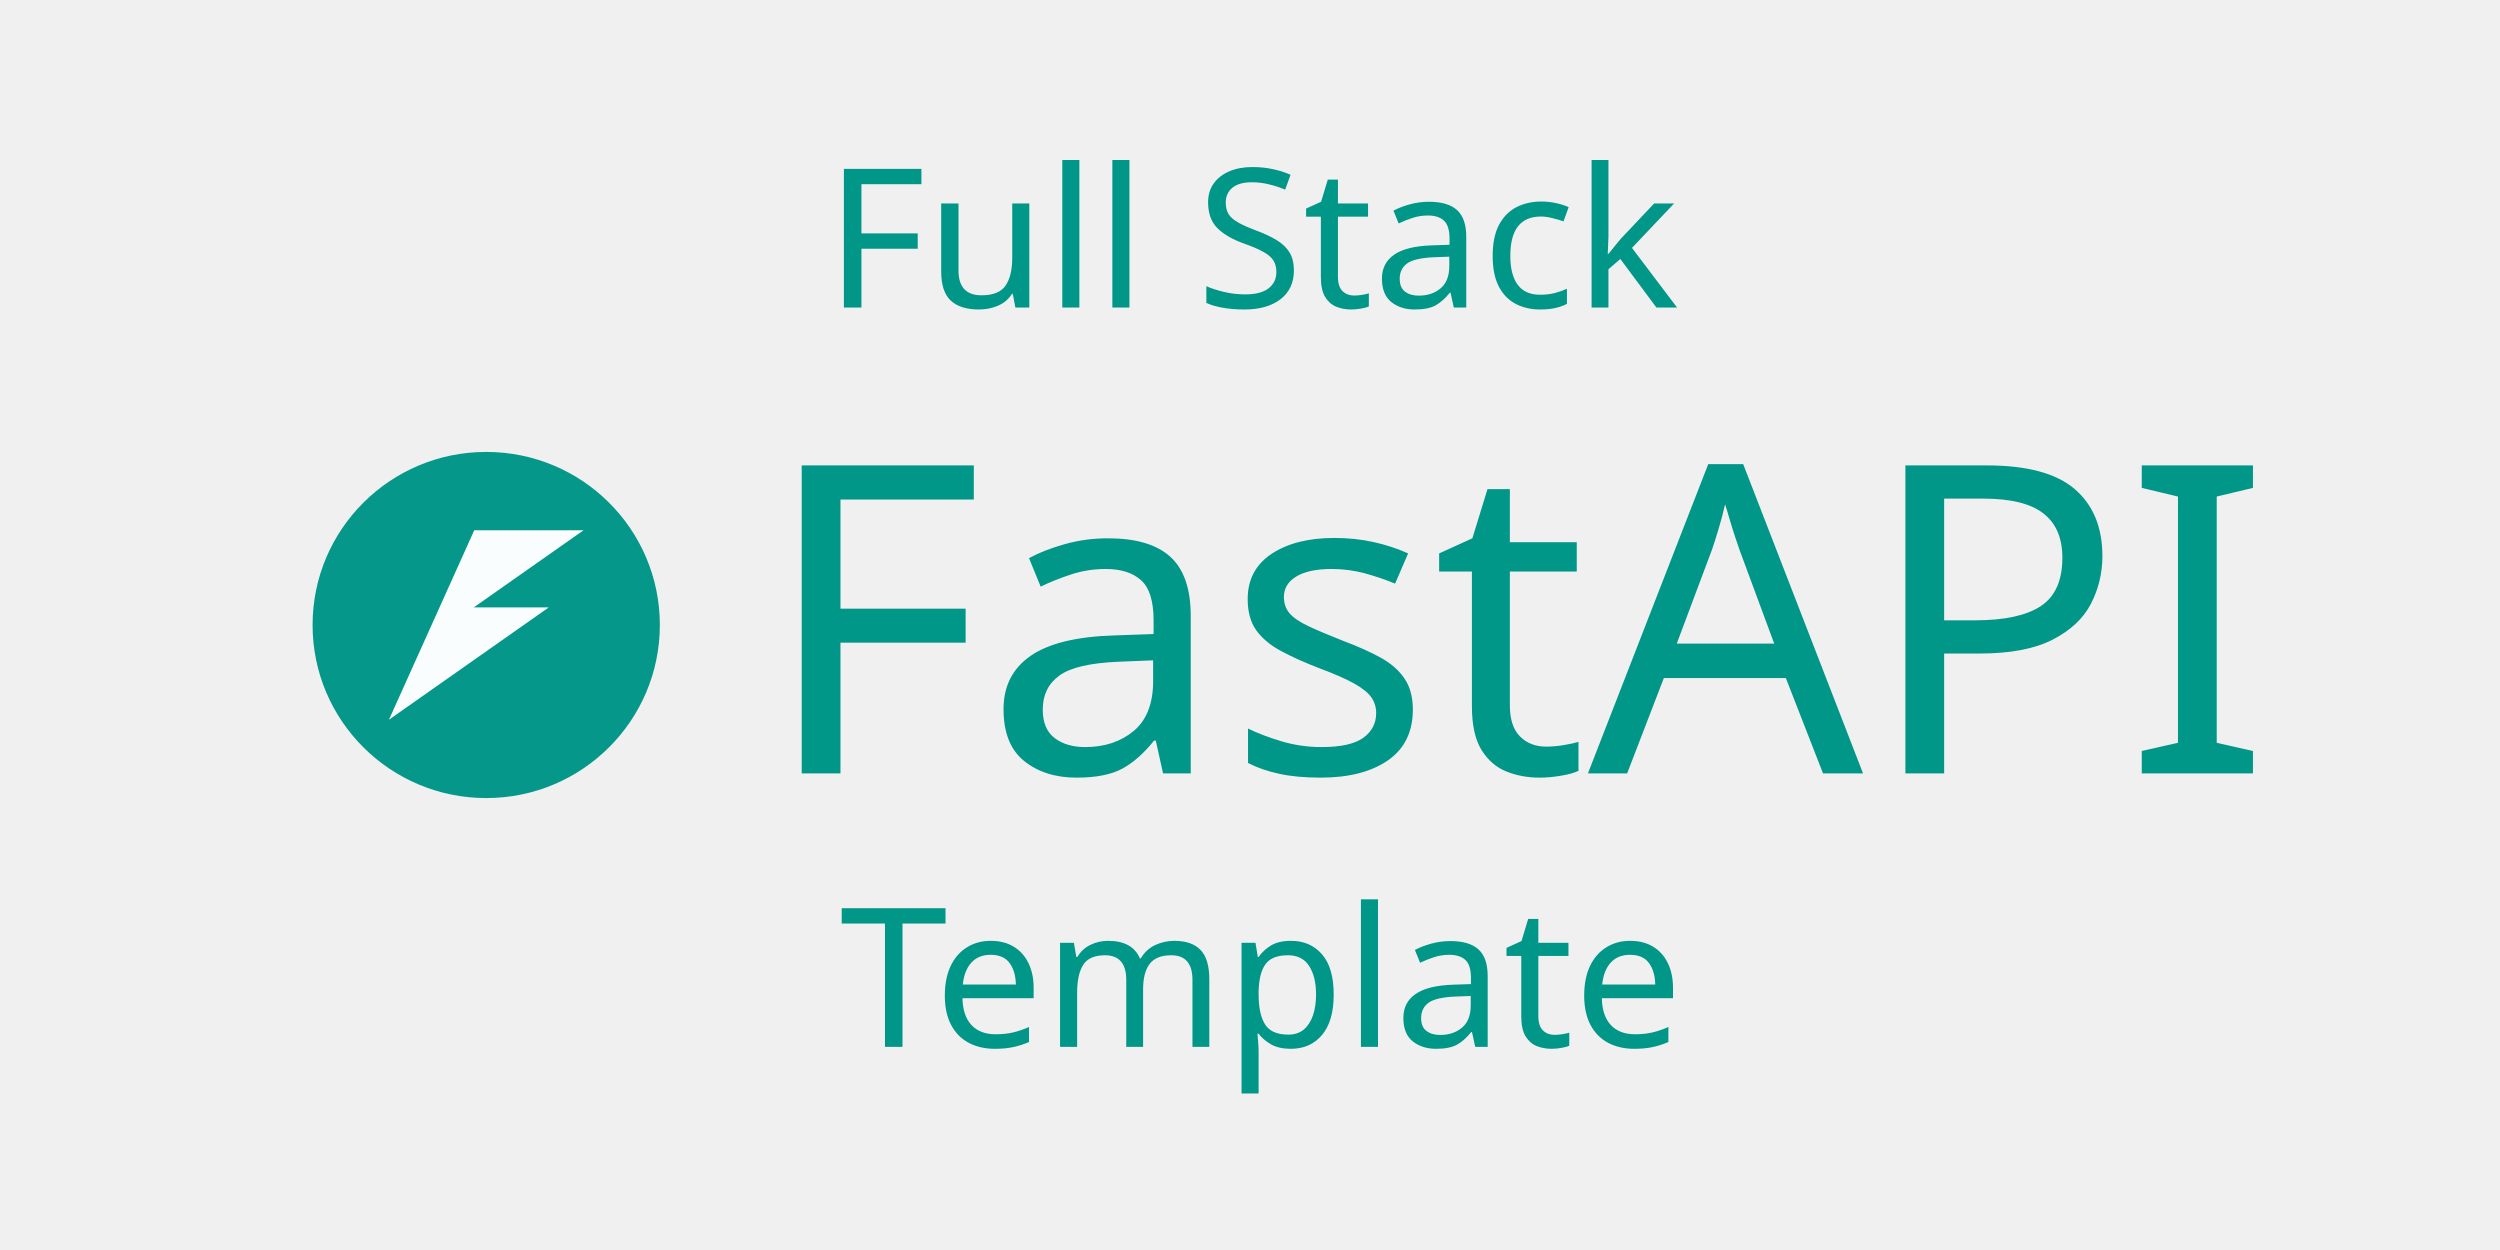
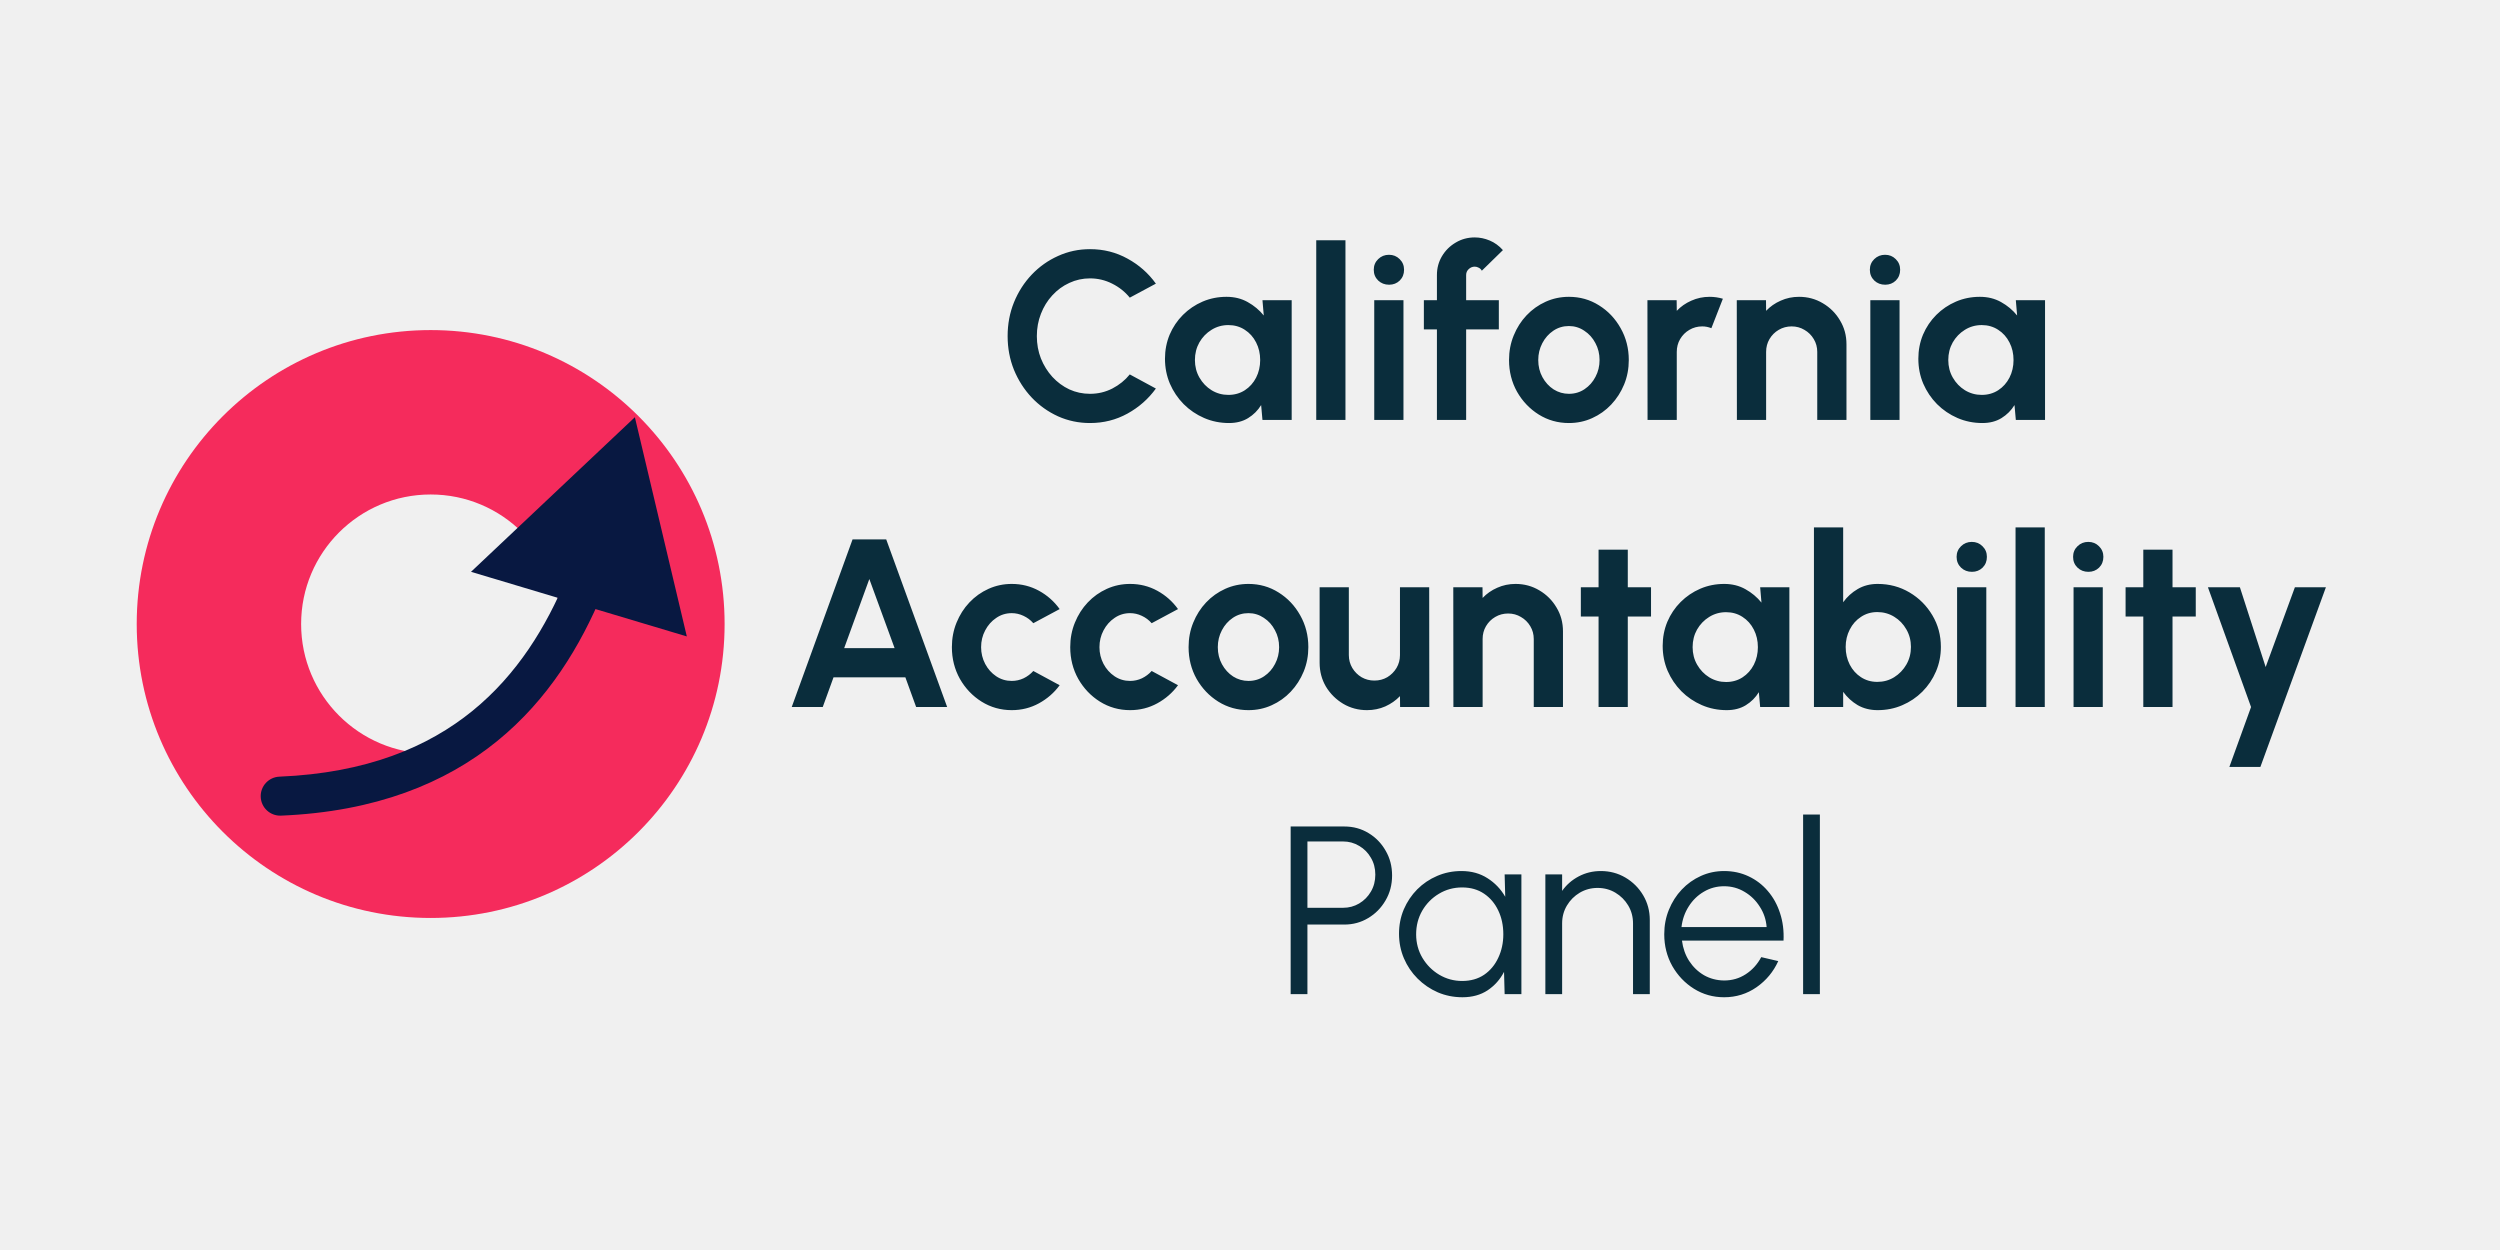
- <svg xmlns="http://www.w3.org/2000/svg" id="svg8" version="1.1" viewBox="0 0 338.667 169.333" height="169.333mm" width="338.667mm">
-   <defs id="defs2" />
-   <g id="g1">
-     <g id="g2106" transform="matrix(0.7077499,0,0,0.7054611,-616.8027,204.0467)">
-       <circle style="fill:#009688;fill-opacity:0.98;stroke:none;stroke-width:0.141;stop-color:#000000" id="path875-5-9-7-3-2-3-9-9-8-0-0-5-87-7" cx="964.562" cy="-169.223" r="33.234" />
-       <path id="rect1249-6-3-4-4-3-6-6-1-2" style="fill:#ffffff;fill-opacity:0.98;stroke:none;stroke-width:0.147;stop-color:#000000" d="m 962.269,-187.408 -6.644,14.804 -3.036,6.764 -6.645,14.804 30.591,-21.568 h -14.353 l 20.997,-14.804 z" />
-     </g>
-     <text id="text979-3" y="104.765" x="102.934" style="font-style:normal;font-weight:normal;font-size:58.426px;line-height:1.25;font-family:sans-serif;letter-spacing:0px;word-spacing:0px;fill:#009688;fill-opacity:1;stroke:none;stroke-width:1.461" xml:space="preserve">
-       <tspan style="font-style:normal;font-variant:normal;font-weight:normal;font-stretch:normal;font-family:Ubuntu;-inkscape-font-specification:Ubuntu;fill:#009688;fill-opacity:1;stroke-width:1.461" y="104.765" x="102.934" id="tspan977-7">FastAPI</tspan>
-     </text>
+ <svg xmlns="http://www.w3.org/2000/svg" width="1280" height="640" viewBox="0 0 1280 640" fill="none">
+   <g clip-path="url(#clip0_25_161)">
+     <path d="M371 319.5C371 402.619 303.619 470 220.5 470C137.381 470 70 402.619 70 319.5C70 236.381 137.381 169 220.5 169C303.619 169 371 236.381 371 319.5ZM154.176 319.5C154.176 356.13 183.87 385.824 220.5 385.824C257.13 385.824 286.824 356.13 286.824 319.5C286.824 282.87 257.13 253.176 220.5 253.176C183.87 253.176 154.176 282.87 154.176 319.5Z" fill="#F52B5C" />
+     <path d="M143.055 397.648C137.543 397.876 133.26 402.53 133.489 408.042C133.718 413.554 138.371 417.837 143.883 417.608L143.469 407.628L143.055 397.648ZM325.051 213.617L241.155 292.771L351.652 325.85L325.051 213.617ZM143.469 407.628L143.883 417.608C192.394 415.596 228.075 400.949 254.52 379.458C280.834 358.072 297.324 330.465 308.495 303.566L299.27 299.735L290.045 295.904C279.649 320.935 264.822 345.342 241.92 363.954C219.148 382.461 187.712 395.795 143.055 397.648L143.469 407.628Z" fill="#081841" />
+     <path d="M558.088 216.594C552.284 216.594 546.827 215.45 541.718 213.161C536.608 210.831 532.112 207.622 528.229 203.534C524.387 199.447 521.362 194.726 519.155 189.371C516.988 183.976 515.905 178.212 515.905 172.081C515.905 165.909 516.988 160.145 519.155 154.791C521.362 149.395 524.387 144.674 528.229 140.627C532.112 136.54 536.608 133.351 541.718 131.062C546.827 128.733 552.284 127.568 558.088 127.568C565.037 127.568 571.434 129.182 577.279 132.411C583.125 135.6 587.968 139.871 591.811 145.226L578.444 152.399C576.033 149.415 573.028 147.024 569.431 145.226C565.875 143.427 562.094 142.528 558.088 142.528C554.328 142.528 550.792 143.305 547.481 144.858C544.17 146.37 541.268 148.496 538.775 151.234C536.281 153.932 534.34 157.08 532.95 160.677C531.56 164.233 530.865 168.034 530.865 172.081C530.865 176.168 531.56 179.99 532.95 183.546C534.381 187.103 536.343 190.25 538.836 192.989C541.33 195.686 544.211 197.812 547.481 199.365C550.792 200.878 554.328 201.634 558.088 201.634C562.176 201.634 565.977 200.734 569.493 198.936C573.049 197.097 576.033 194.685 578.444 191.701L591.811 198.936C587.968 204.25 583.125 208.521 577.279 211.75C571.434 214.98 565.037 216.594 558.088 216.594ZM646.378 153.687H661.339V215H646.378L645.704 207.397C644.028 210.136 641.8 212.364 639.021 214.08C636.282 215.756 633.032 216.594 629.272 216.594C624.735 216.594 620.484 215.736 616.519 214.019C612.554 212.302 609.059 209.931 606.034 206.907C603.05 203.882 600.7 200.387 598.983 196.422C597.307 192.457 596.469 188.206 596.469 183.669C596.469 179.295 597.267 175.187 598.861 171.345C600.496 167.503 602.764 164.131 605.666 161.228C608.569 158.326 611.92 156.058 615.722 154.423C619.523 152.788 623.611 151.97 627.984 151.97C632.031 151.97 635.649 152.869 638.837 154.668C642.066 156.466 644.805 158.755 647.053 161.535L646.378 153.687ZM628.904 202.186C632.092 202.186 634.913 201.388 637.365 199.794C639.818 198.2 641.739 196.054 643.129 193.356C644.518 190.618 645.213 187.613 645.213 184.343C645.213 181.033 644.518 178.028 643.129 175.33C641.739 172.592 639.797 170.425 637.304 168.831C634.851 167.237 632.051 166.44 628.904 166.44C625.757 166.44 622.875 167.258 620.259 168.893C617.684 170.487 615.62 172.633 614.066 175.33C612.554 178.028 611.798 181.033 611.798 184.343C611.798 187.654 612.574 190.659 614.128 193.356C615.681 196.054 617.745 198.2 620.32 199.794C622.936 201.388 625.798 202.186 628.904 202.186ZM673.916 215V123.03H688.876V215H673.916ZM703.614 153.687H718.574V215H703.614V153.687ZM711.217 145.778C709.01 145.778 707.15 145.062 705.637 143.632C704.125 142.16 703.369 140.321 703.369 138.113C703.369 135.947 704.125 134.128 705.637 132.657C707.15 131.185 708.989 130.449 711.156 130.449C713.322 130.449 715.141 131.185 716.612 132.657C718.125 134.128 718.881 135.947 718.881 138.113C718.881 140.321 718.145 142.16 716.674 143.632C715.202 145.062 713.383 145.778 711.217 145.778ZM750.664 140.811V153.687H767.403V168.647H750.664V215H735.704V168.647H729.021V153.687H735.704V140.811C735.704 137.296 736.562 134.087 738.279 131.185C740.037 128.242 742.387 125.912 745.33 124.195C748.273 122.438 751.523 121.559 755.079 121.559C757.654 121.559 760.209 122.09 762.743 123.153C765.277 124.216 767.525 125.851 769.487 128.058L758.696 138.604C758.328 137.909 757.797 137.398 757.102 137.071C756.448 136.703 755.774 136.519 755.079 136.519C753.893 136.519 752.851 136.948 751.952 137.807C751.093 138.624 750.664 139.626 750.664 140.811ZM803.281 216.594C797.641 216.594 792.49 215.143 787.83 212.241C783.212 209.339 779.512 205.456 776.733 200.591C773.994 195.686 772.625 190.27 772.625 184.343C772.625 179.847 773.422 175.657 775.016 171.774C776.61 167.85 778.797 164.417 781.577 161.474C784.397 158.49 787.667 156.16 791.387 154.484C795.106 152.808 799.071 151.97 803.281 151.97C808.922 151.97 814.052 153.421 818.671 156.323C823.331 159.226 827.03 163.129 829.769 168.034C832.548 172.939 833.938 178.376 833.938 184.343C833.938 188.799 833.141 192.968 831.547 196.851C829.953 200.734 827.745 204.168 824.925 207.152C822.145 210.095 818.896 212.404 815.176 214.08C811.497 215.756 807.532 216.594 803.281 216.594ZM803.281 201.634C806.265 201.634 808.943 200.837 811.313 199.243C813.684 197.648 815.544 195.543 816.893 192.927C818.283 190.311 818.977 187.45 818.977 184.343C818.977 181.155 818.262 178.253 816.832 175.637C815.442 172.98 813.541 170.875 811.129 169.322C808.759 167.728 806.143 166.931 803.281 166.931C800.338 166.931 797.681 167.728 795.311 169.322C792.94 170.916 791.06 173.041 789.67 175.698C788.28 178.355 787.585 181.237 787.585 184.343C787.585 187.573 788.301 190.495 789.731 193.111C791.162 195.727 793.062 197.812 795.433 199.365C797.845 200.878 800.461 201.634 803.281 201.634ZM843.546 215L843.484 153.687H858.445L858.506 159.144C860.591 156.937 863.084 155.199 865.986 153.932C868.889 152.624 872.016 151.97 875.367 151.97C877.615 151.97 879.864 152.297 882.112 152.951L876.226 168.034C874.672 167.421 873.119 167.114 871.566 167.114C869.154 167.114 866.947 167.707 864.944 168.893C862.982 170.037 861.408 171.611 860.223 173.614C859.078 175.576 858.506 177.763 858.506 180.174V215H843.546ZM945.393 176.25V215H930.432V180.174C930.432 177.763 929.839 175.576 928.654 173.614C927.469 171.611 925.875 170.037 923.872 168.893C921.91 167.707 919.723 167.114 917.311 167.114C914.9 167.114 912.692 167.707 910.689 168.893C908.727 170.037 907.154 171.611 905.968 173.614C904.824 175.576 904.251 177.763 904.251 180.174V215H889.291L889.23 153.687H904.19L904.251 159.144C906.336 156.937 908.83 155.199 911.732 153.932C914.634 152.624 917.761 151.97 921.113 151.97C925.568 151.97 929.635 153.074 933.314 155.281C936.993 157.447 939.915 160.37 942.082 164.049C944.289 167.687 945.393 171.754 945.393 176.25ZM957.608 153.687H972.569V215H957.608V153.687ZM965.211 145.778C963.004 145.778 961.144 145.062 959.632 143.632C958.119 142.16 957.363 140.321 957.363 138.113C957.363 135.947 958.119 134.128 959.632 132.657C961.144 131.185 962.983 130.449 965.15 130.449C967.316 130.449 969.135 131.185 970.607 132.657C972.119 134.128 972.875 135.947 972.875 138.113C972.875 140.321 972.139 142.16 970.668 143.632C969.196 145.062 967.377 145.778 965.211 145.778ZM1032.1 153.687H1047.06V215H1032.1L1031.43 207.397C1029.75 210.136 1027.52 212.364 1024.74 214.08C1022 215.756 1018.75 216.594 1014.99 216.594C1010.46 216.594 1006.21 215.736 1002.24 214.019C998.275 212.302 994.781 209.931 991.756 206.907C988.772 203.882 986.422 200.387 984.705 196.422C983.029 192.457 982.191 188.206 982.191 183.669C982.191 179.295 982.988 175.187 984.582 171.345C986.217 167.503 988.486 164.131 991.388 161.228C994.29 158.326 997.642 156.058 1001.44 154.423C1005.24 152.788 1009.33 151.97 1013.71 151.97C1017.75 151.97 1021.37 152.869 1024.56 154.668C1027.79 156.466 1030.53 158.755 1032.77 161.535L1032.1 153.687ZM1014.63 202.186C1017.81 202.186 1020.63 201.388 1023.09 199.794C1025.54 198.2 1027.46 196.054 1028.85 193.356C1030.24 190.618 1030.93 187.613 1030.93 184.343C1030.93 181.033 1030.24 178.028 1028.85 175.33C1027.46 172.592 1025.52 170.425 1023.03 168.831C1020.57 167.237 1017.77 166.44 1014.63 166.44C1011.48 166.44 1008.6 167.258 1005.98 168.893C1003.41 170.487 1001.34 172.633 999.788 175.33C998.275 178.028 997.519 181.033 997.519 184.343C997.519 187.654 998.296 190.659 999.849 193.356C1001.4 196.054 1003.47 198.2 1006.04 199.794C1008.66 201.388 1011.52 202.186 1014.63 202.186Z" fill="#0A2D3C" />
+     <path d="M436.511 276.162H453.74L484.948 362H469.068L463.55 346.794H426.762L421.244 362H405.364L436.511 276.162ZM432.219 331.834H458.032L445.095 296.456L432.219 331.834ZM529.058 343.545L542.547 350.841C539.727 354.683 536.191 357.769 531.94 360.099C527.689 362.429 523.05 363.594 518.022 363.594C512.381 363.594 507.231 362.143 502.571 359.241C497.952 356.339 494.253 352.456 491.473 347.591C488.735 342.686 487.366 337.27 487.366 331.343C487.366 326.847 488.163 322.657 489.757 318.774C491.351 314.85 493.538 311.417 496.317 308.474C499.138 305.49 502.408 303.16 506.127 301.484C509.847 299.808 513.812 298.97 518.022 298.97C523.05 298.97 527.689 300.135 531.94 302.465C536.191 304.795 539.727 307.922 542.547 311.846L529.058 319.081C527.628 317.446 525.931 316.179 523.969 315.279C522.048 314.38 520.066 313.931 518.022 313.931C515.079 313.931 512.422 314.748 510.051 316.383C507.681 317.977 505.8 320.103 504.411 322.76C503.021 325.376 502.326 328.237 502.326 331.343C502.326 334.409 503.021 337.27 504.411 339.927C505.8 342.543 507.681 344.648 510.051 346.243C512.422 347.837 515.079 348.634 518.022 348.634C520.148 348.634 522.171 348.184 524.092 347.285C526.013 346.345 527.669 345.098 529.058 343.545ZM589.653 343.545L603.142 350.841C600.321 354.683 596.786 357.769 592.535 360.099C588.284 362.429 583.644 363.594 578.617 363.594C572.976 363.594 567.826 362.143 563.166 359.241C558.547 356.339 554.848 352.456 552.068 347.591C549.329 342.686 547.96 337.27 547.96 331.343C547.96 326.847 548.757 322.657 550.351 318.774C551.945 314.85 554.132 311.417 556.912 308.474C559.732 305.49 563.002 303.16 566.722 301.484C570.442 299.808 574.406 298.97 578.617 298.97C583.644 298.97 588.284 300.135 592.535 302.465C596.786 304.795 600.321 307.922 603.142 311.846L589.653 319.081C588.222 317.446 586.526 316.179 584.564 315.279C582.643 314.38 580.66 313.931 578.617 313.931C575.674 313.931 573.017 314.748 570.646 316.383C568.275 317.977 566.395 320.103 565.005 322.76C563.615 325.376 562.92 328.237 562.92 331.343C562.92 334.409 563.615 337.27 565.005 339.927C566.395 342.543 568.275 344.648 570.646 346.243C573.017 347.837 575.674 348.634 578.617 348.634C580.742 348.634 582.765 348.184 584.687 347.285C586.608 346.345 588.263 345.098 589.653 343.545ZM639.211 363.594C633.57 363.594 628.42 362.143 623.76 359.241C619.141 356.339 615.442 352.456 612.663 347.591C609.924 342.686 608.555 337.27 608.555 331.343C608.555 326.847 609.352 322.657 610.946 318.774C612.54 314.85 614.727 311.417 617.506 308.474C620.327 305.49 623.597 303.16 627.316 301.484C631.036 299.808 635.001 298.97 639.211 298.97C644.852 298.97 649.982 300.421 654.601 303.323C659.261 306.226 662.96 310.129 665.698 315.034C668.478 319.939 669.868 325.376 669.868 331.343C669.868 335.799 669.071 339.968 667.476 343.851C665.882 347.734 663.675 351.168 660.855 354.152C658.075 357.095 654.826 359.404 651.106 361.08C647.427 362.756 643.462 363.594 639.211 363.594ZM639.211 348.634C642.195 348.634 644.872 347.837 647.243 346.243C649.614 344.648 651.474 342.543 652.823 339.927C654.212 337.311 654.907 334.45 654.907 331.343C654.907 328.155 654.192 325.253 652.761 322.637C651.372 319.98 649.471 317.875 647.059 316.322C644.688 314.728 642.072 313.931 639.211 313.931C636.268 313.931 633.611 314.728 631.24 316.322C628.87 317.916 626.989 320.041 625.6 322.698C624.21 325.355 623.515 328.237 623.515 331.343C623.515 334.573 624.23 337.495 625.661 340.111C627.092 342.727 628.992 344.812 631.363 346.365C633.775 347.878 636.391 348.634 639.211 348.634ZM675.645 339.314V300.687H690.605V335.39C690.605 337.802 691.198 340.009 692.383 342.012C693.568 343.974 695.142 345.548 697.104 346.733C699.107 347.878 701.294 348.45 703.665 348.45C706.117 348.45 708.324 347.878 710.286 346.733C712.248 345.548 713.822 343.974 715.008 342.012C716.193 340.009 716.786 337.802 716.786 335.39V300.687H731.746L731.807 362H716.847L716.786 356.421C714.66 358.628 712.146 360.385 709.244 361.693C706.342 362.961 703.235 363.594 699.925 363.594C695.469 363.594 691.402 362.511 687.723 360.345C684.044 358.137 681.101 355.215 678.894 351.577C676.728 347.898 675.645 343.81 675.645 339.314ZM800.243 323.25V362H785.283V327.174C785.283 324.763 784.69 322.576 783.505 320.614C782.319 318.611 780.725 317.037 778.722 315.893C776.76 314.707 774.574 314.114 772.162 314.114C769.75 314.114 767.543 314.707 765.54 315.893C763.578 317.037 762.004 318.611 760.819 320.614C759.674 322.576 759.102 324.763 759.102 327.174V362H744.142L744.08 300.687H759.041L759.102 306.144C761.187 303.937 763.68 302.199 766.582 300.932C769.485 299.624 772.611 298.97 775.963 298.97C780.419 298.97 784.486 300.074 788.165 302.281C791.843 304.447 794.766 307.37 796.932 311.049C799.14 314.687 800.243 318.754 800.243 323.25ZM845.323 315.647H833.428V362H818.468V315.647H809.393V300.687H818.468V281.435H833.428V300.687H845.323V315.647ZM901.201 300.687H916.161V362H901.201L900.527 354.397C898.851 357.136 896.623 359.364 893.843 361.08C891.105 362.756 887.855 363.594 884.095 363.594C879.557 363.594 875.306 362.736 871.342 361.019C867.377 359.302 863.882 356.931 860.857 353.907C857.873 350.882 855.523 347.387 853.806 343.422C852.13 339.457 851.292 335.206 851.292 330.669C851.292 326.295 852.089 322.187 853.683 318.345C855.318 314.503 857.587 311.131 860.489 308.228C863.391 305.326 866.743 303.058 870.544 301.423C874.346 299.788 878.433 298.97 882.807 298.97C886.854 298.97 890.471 299.869 893.659 301.668C896.889 303.466 899.627 305.755 901.875 308.535L901.201 300.687ZM883.727 349.186C886.915 349.186 889.735 348.388 892.188 346.794C894.64 345.2 896.562 343.054 897.951 340.356C899.341 337.618 900.036 334.613 900.036 331.343C900.036 328.033 899.341 325.028 897.951 322.33C896.562 319.592 894.62 317.425 892.127 315.831C889.674 314.237 886.874 313.44 883.727 313.44C880.579 313.44 877.698 314.258 875.082 315.893C872.506 317.487 870.442 319.633 868.889 322.33C867.377 325.028 866.62 328.033 866.62 331.343C866.62 334.654 867.397 337.659 868.95 340.356C870.504 343.054 872.568 345.2 875.143 346.794C877.759 348.388 880.62 349.186 883.727 349.186ZM961.357 298.97C967.325 298.97 972.761 300.421 977.666 303.323C982.571 306.226 986.475 310.129 989.377 315.034C992.279 319.898 993.73 325.294 993.73 331.221C993.73 335.676 992.892 339.866 991.216 343.79C989.54 347.714 987.21 351.168 984.227 354.152C981.283 357.095 977.85 359.404 973.926 361.08C970.043 362.756 965.853 363.594 961.357 363.594C957.514 363.594 954.101 362.736 951.117 361.019C948.174 359.261 945.701 356.993 943.699 354.213V362H928.738V270.03H943.699V308.351C945.701 305.572 948.174 303.323 951.117 301.607C954.101 299.849 957.514 298.97 961.357 298.97ZM961.173 349.124C964.361 349.124 967.243 348.327 969.818 346.733C972.434 345.098 974.519 342.932 976.072 340.234C977.625 337.536 978.402 334.532 978.402 331.221C978.402 327.951 977.625 324.967 976.072 322.269C974.519 319.53 972.434 317.364 969.818 315.77C967.202 314.176 964.32 313.379 961.173 313.379C958.066 313.379 955.287 314.196 952.834 315.831C950.382 317.425 948.461 319.592 947.071 322.33C945.681 325.028 944.986 327.992 944.986 331.221C944.986 334.532 945.681 337.557 947.071 340.295C948.461 342.993 950.382 345.139 952.834 346.733C955.287 348.327 958.066 349.124 961.173 349.124ZM1002.03 300.687H1016.99V362H1002.03V300.687ZM1009.63 292.778C1007.42 292.778 1005.56 292.062 1004.05 290.632C1002.54 289.16 1001.78 287.321 1001.78 285.113C1001.78 282.947 1002.54 281.128 1004.05 279.657C1005.56 278.185 1007.4 277.449 1009.57 277.449C1011.73 277.449 1013.55 278.185 1015.02 279.657C1016.54 281.128 1017.29 282.947 1017.29 285.113C1017.29 287.321 1016.56 289.16 1015.09 290.632C1013.61 292.062 1011.8 292.778 1009.63 292.778ZM1031.96 362V270.03H1046.92V362H1031.96ZM1061.66 300.687H1076.62V362H1061.66V300.687ZM1069.27 292.778C1067.06 292.778 1065.2 292.062 1063.69 290.632C1062.17 289.16 1061.42 287.321 1061.42 285.113C1061.42 282.947 1062.17 281.128 1063.69 279.657C1065.2 278.185 1067.04 277.449 1069.2 277.449C1071.37 277.449 1073.19 278.185 1074.66 279.657C1076.17 281.128 1076.93 282.947 1076.93 285.113C1076.93 287.321 1076.19 289.16 1074.72 290.632C1073.25 292.062 1071.43 292.778 1069.27 292.778ZM1124.23 315.647H1112.33V362H1097.37V315.647H1088.3V300.687H1097.37V281.435H1112.33V300.687H1124.23V315.647ZM1174.98 300.687H1190.86L1157.32 392.657H1141.44L1152.54 362L1130.46 300.687H1146.83L1160.02 341.521L1174.98 300.687Z" fill="#0A2D3C" />
+     <path d="M660.817 509V423.162H688.285C692.863 423.162 696.991 424.286 700.67 426.534C704.349 428.741 707.271 431.746 709.438 435.547C711.645 439.307 712.749 443.538 712.749 448.239C712.749 452.98 711.625 457.252 709.377 461.053C707.169 464.855 704.206 467.859 700.486 470.066C696.807 472.273 692.74 473.377 688.285 473.377H669.4V509H660.817ZM669.4 464.793H687.61C690.635 464.793 693.394 464.058 695.888 462.586C698.422 461.074 700.425 459.05 701.896 456.516C703.409 453.941 704.165 451.039 704.165 447.81C704.165 444.58 703.409 441.699 701.896 439.164C700.425 436.589 698.422 434.566 695.888 433.094C693.394 431.582 690.635 430.826 687.61 430.826H669.4V464.793ZM770.373 447.687H778.957V509H770.373L770.067 497.596C768.064 501.479 765.264 504.626 761.667 507.038C758.07 509.409 753.778 510.594 748.791 510.594C744.295 510.594 740.085 509.756 736.161 508.08C732.237 506.364 728.783 504.013 725.799 501.029C722.815 498.045 720.485 494.591 718.809 490.667C717.133 486.743 716.295 482.533 716.295 478.037C716.295 473.622 717.113 469.474 718.748 465.59C720.424 461.707 722.713 458.294 725.615 455.351C728.558 452.408 731.951 450.119 735.793 448.484C739.676 446.808 743.825 445.97 748.239 445.97C753.349 445.97 757.804 447.196 761.606 449.649C765.407 452.061 768.432 455.228 770.68 459.152L770.373 447.687ZM748.607 502.256C752.981 502.256 756.742 501.193 759.889 499.067C763.036 496.901 765.448 493.999 767.124 490.361C768.841 486.723 769.699 482.717 769.699 478.343C769.699 473.847 768.841 469.801 767.124 466.203C765.407 462.566 762.975 459.684 759.828 457.558C756.68 455.433 752.94 454.37 748.607 454.37C744.275 454.37 740.31 455.453 736.713 457.62C733.156 459.745 730.316 462.627 728.19 466.265C726.105 469.903 725.063 473.929 725.063 478.343C725.063 482.799 726.146 486.846 728.313 490.483C730.479 494.08 733.34 496.942 736.897 499.067C740.494 501.193 744.397 502.256 748.607 502.256ZM844.692 471.047V509H836.108V472.764C836.108 469.412 835.29 466.367 833.655 463.628C832.02 460.89 829.833 458.703 827.095 457.068C824.356 455.433 821.311 454.615 817.959 454.615C814.648 454.615 811.603 455.433 808.823 457.068C806.085 458.703 803.898 460.89 802.263 463.628C800.628 466.367 799.81 469.412 799.81 472.764V509H791.227V447.687H799.81V456.148C801.977 453.042 804.797 450.569 808.272 448.729C811.746 446.89 815.527 445.97 819.615 445.97C824.233 445.97 828.444 447.094 832.245 449.342C836.046 451.591 839.071 454.615 841.319 458.417C843.568 462.218 844.692 466.428 844.692 471.047ZM882.751 510.594C877.11 510.594 871.96 509.143 867.3 506.241C862.681 503.339 858.982 499.456 856.202 494.591C853.464 489.686 852.094 484.27 852.094 478.343C852.094 473.847 852.891 469.657 854.485 465.774C856.08 461.85 858.266 458.417 861.046 455.474C863.866 452.49 867.136 450.16 870.856 448.484C874.576 446.808 878.541 445.97 882.751 445.97C887.288 445.97 891.457 446.869 895.259 448.668C899.101 450.466 902.391 452.98 905.13 456.209C907.91 459.439 909.994 463.22 911.384 467.552C912.815 471.885 913.407 476.565 913.162 481.593H861.169C861.659 485.476 862.885 488.951 864.847 492.016C866.85 495.082 869.384 497.514 872.45 499.313C875.557 501.07 878.99 501.969 882.751 502.01C886.838 502.01 890.517 500.948 893.787 498.822C897.098 496.697 899.755 493.774 901.758 490.054L910.464 492.078C908.012 497.514 904.313 501.969 899.367 505.444C894.421 508.877 888.882 510.594 882.751 510.594ZM860.923 474.665H904.517C904.231 470.863 903.066 467.389 901.022 464.241C899.019 461.053 896.424 458.519 893.235 456.639C890.047 454.717 886.552 453.757 882.751 453.757C878.949 453.757 875.475 454.697 872.328 456.577C869.18 458.417 866.605 460.931 864.602 464.119C862.599 467.266 861.373 470.782 860.923 474.665ZM923.193 509V417.03H931.777V509H923.193Z" fill="#0A2D3C" />
  </g>
-   <text id="text979-3-9" y="41.659" x="111.773" style="font-style:normal;font-weight:normal;font-size:26.295px;line-height:1.05;font-family:sans-serif;letter-spacing:0px;word-spacing:0px;fill:#009688;fill-opacity:1;stroke:none;stroke-width:0.657" xml:space="preserve">
-     <tspan style="font-style:normal;font-variant:normal;font-weight:normal;font-stretch:normal;line-height:1.05;font-family:Ubuntu;-inkscape-font-specification:Ubuntu;fill:#009688;fill-opacity:1;stroke-width:0.657" y="41.659" x="111.773" id="tspan977-7-6">Full Stack</tspan>
-   </text>
-   <text id="text979-3-9-3" y="141.814" x="113.758" style="font-style:normal;font-weight:normal;font-size:26.295px;line-height:1.05;font-family:sans-serif;letter-spacing:0px;word-spacing:0px;fill:#009688;fill-opacity:1;stroke:none;stroke-width:0.657" xml:space="preserve">
-     <tspan style="font-style:normal;font-variant:normal;font-weight:normal;font-stretch:normal;line-height:1.05;font-family:Ubuntu;-inkscape-font-specification:Ubuntu;fill:#009688;fill-opacity:1;stroke-width:0.657" y="141.814" x="113.758" id="tspan977-7-6-2">Template</tspan>
-   </text>
+   <defs>
+     <clipPath id="clip0_25_161">
+       <rect width="1280" height="640" fill="white" />
+     </clipPath>
+   </defs>
</svg>
